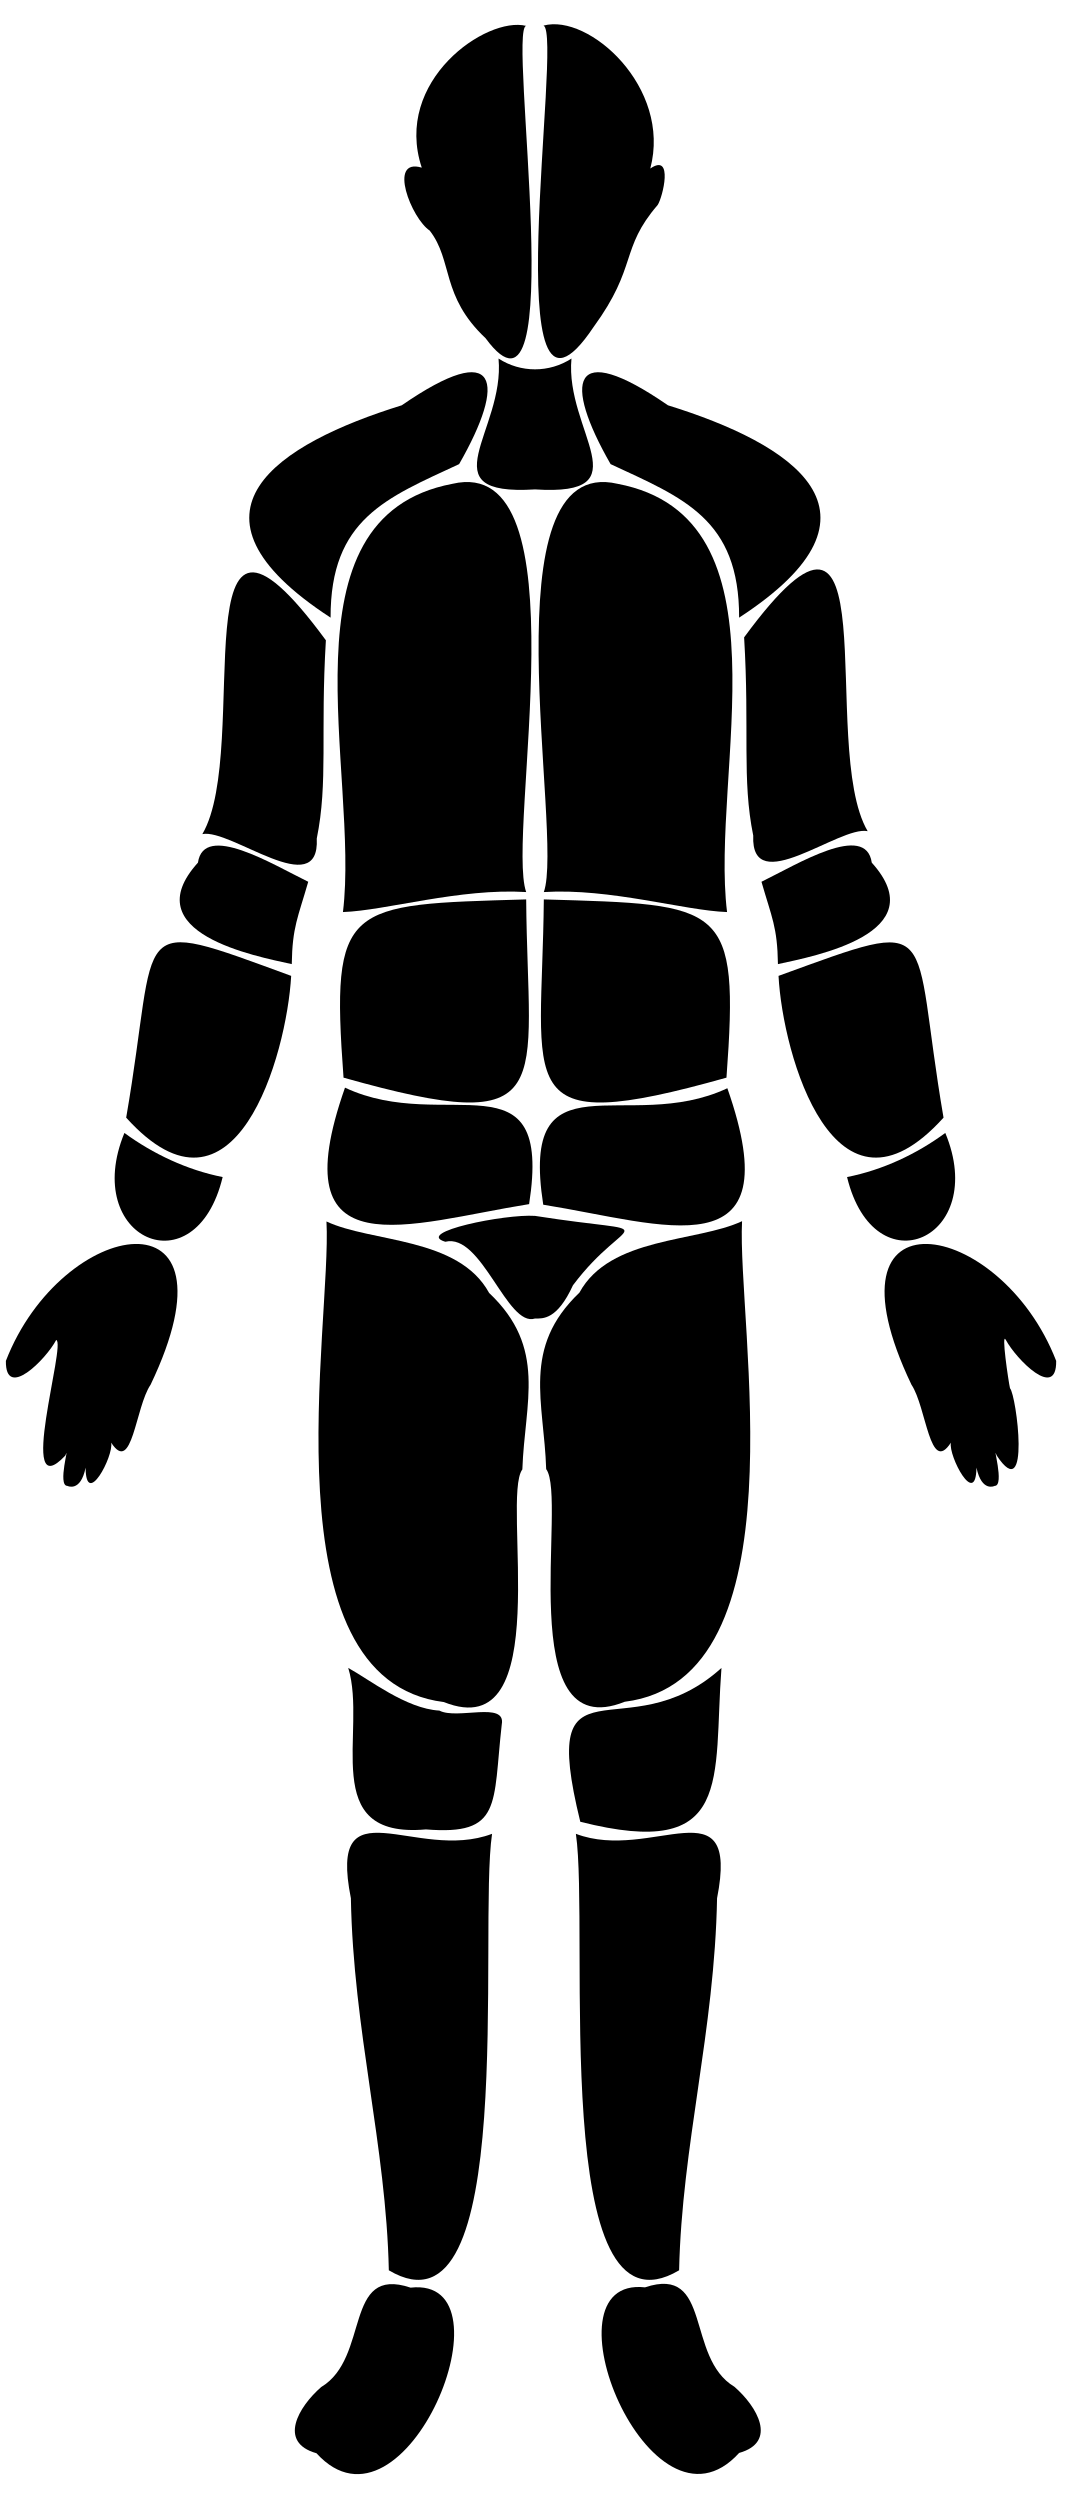
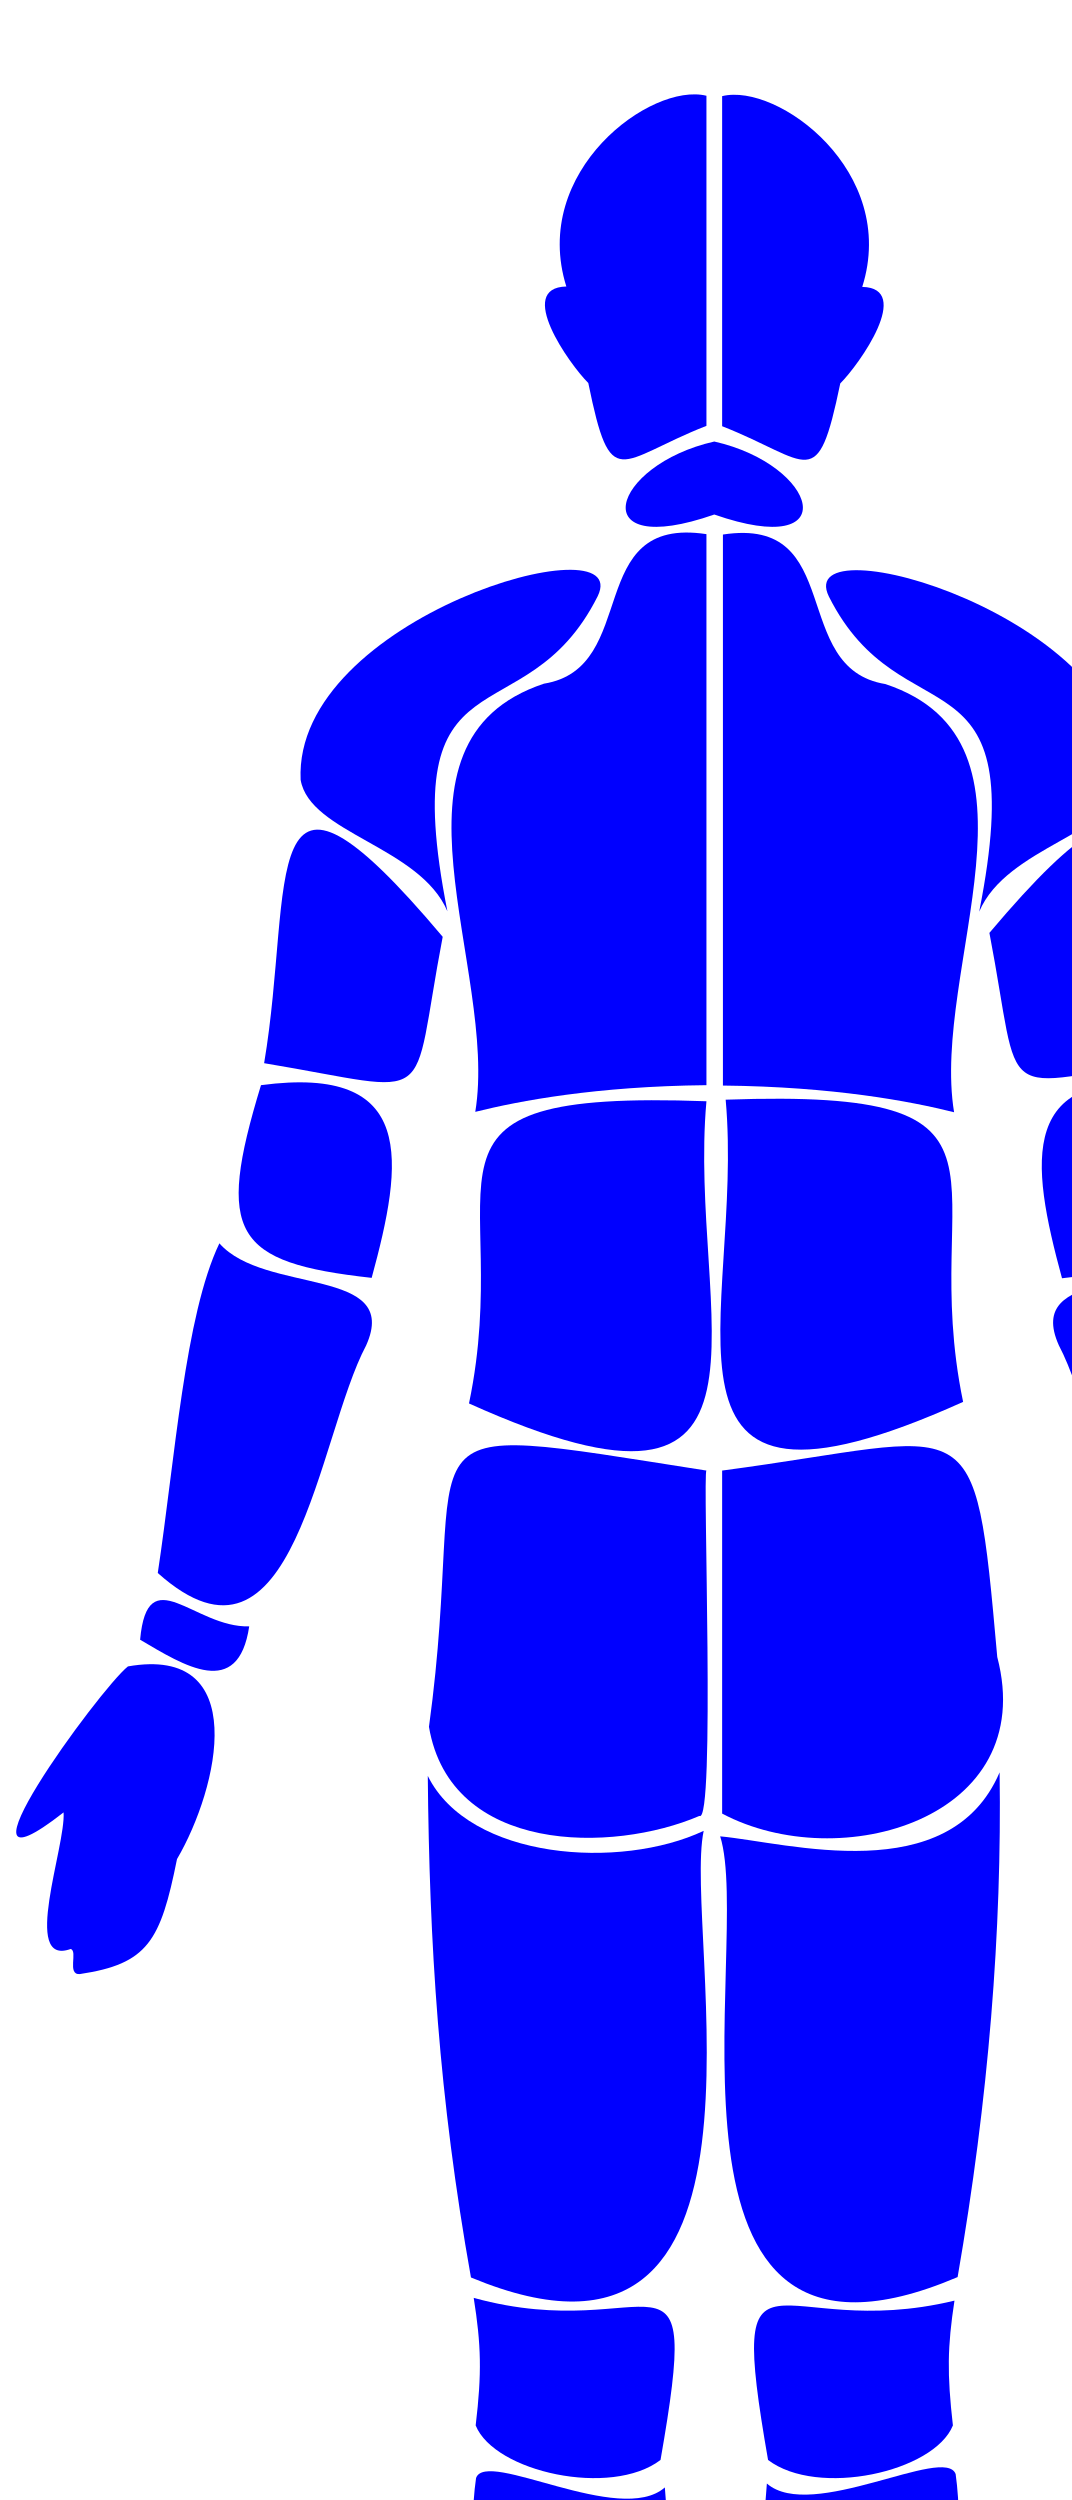
- <svg xmlns="http://www.w3.org/2000/svg" enable-background="new 0 0 364 850" version="1.1" viewBox="0 0 364 850" xml:space="preserve">
-   <path d="m197.3 619.4c52.5 13.3 45.1-14.4 48-52.3-32.6 29.5-62.7-7.5-48 52.3z" />
-   <path d="m359.1 462.7c-19-49-81.6-59.7-49.2 8.1 5.1 7.6 6.2 30.8 13.4 19.7-0.9 4.5 8.5 22.4 8.7 8.5 1.8 8.5 6.2 6.2 6.2 6.2 3.5 0-1-14.9 0.7-10.3 11.6 17.5 6.7-20.5 4.5-22.9-0.5-2.1-3.1-19.7-1.4-16.4 3.5 6.5 17.3 20.6 17.1 7.1z" />
-   <path d="m321.4 385.2c-9.8 7.2-21.3 12.6-33.4 15 9.3 38.3 48.3 20.9 33.4-15z" />
-   <path d="m320.8 380c-11.4-66.4 0.3-68.7-56.1-48.2 1.4 26.9 19.1 89.2 56.1 48.2z" />
-   <path d="m296.4 293.3c-2-13.9-25.4 0.6-37.5 6.5 3.5 12.2 5.4 15.3 5.6 28 12.3-2.7 53.6-10.4 31.9-34.5z" />
-   <path d="m210 164.5c59.9 11.4 31.4 98.4 37.2 145.6-14.6-0.5-39.8-8.2-62.3-6.8 7-19.7-20.1-149.4 25.1-138.8z" />
-   <path d="m227.1 137.8c41.9 13 79.3 36.3 24.2 72.2 0.1-33.6-19-40.7-43.7-52.2-16.1-28.1-13.7-42.9 19.5-20z" />
-   <path d="m201.8 111.2c15.1-20.7 8.9-26.5 21.8-41.5 1.7-2.5 5.5-17.9-2.5-12.4 7.3-27.6-20.9-52.8-36.3-48.6 6.8 3-17.1 153.5 17 102.5z" />
-   <path d="m139.6 777.8c-22.9-7.7-13.7 23.8-30.4 33.8-7.7 6.7-14.8 18.8-1.6 22.5 30.1 33.1 68.3-60.4 32-56.3z" />
-   <path d="m149.4 581.6c-11.3-0.6-24-10.7-31-14.5 6.6 21.4-10.6 58.2 26.4 54.9 26 2.1 22.7-8.3 25.8-35.7 1.5-8-15.2-1.5-21.2-4.7z" />
-   <path d="m166.3 439.6c-10.4-19.1-40-17.1-55.3-24.3 1.9 34.7-21.1 155.8 39.9 163.4 38.5 15.4 19.4-69.3 26.7-79.1 0.8-22.9 8.5-41.3-11.3-60z" />
-   <path d="m181.9 413.4c-10.2-0.7-41.2 5.6-30.5 8.8 12.4-3.1 21 29.2 30.5 26.1 2.7 0 7.5 0.5 12.9-11.3 18.6-24.8 32.4-16.5-12.9-23.6z" />
-   <path d="m179.9 409.4c8.1-52.2-28.4-23.5-62.6-39.6-22.2 63.1 21.8 46.1 62.6 39.6z" />
-   <path d="m42.3 385.2c-14.8 36 24.2 53.3 33.4 15-12.1-2.4-23.7-7.9-33.4-15z" />
-   <path d="m178.9 305.8c-61.4 1.8-66.5 1-62.1 60.6 74.1 20.9 62.6 3.9 62.1-60.6z" />
-   <path d="m247 366.4c4.4-59.6-0.7-58.8-62.1-60.6-0.6 64.5-12.1 81.5 62.1 60.6z" />
-   <path d="m67.3 293.3c-21.7 24 19.6 31.8 31.9 34.5 0.2-12.7 2.1-15.8 5.6-28-12.1-5.9-35.5-20.3-37.5-6.5z" />
-   <path d="m107.7 285.1c3.9-19.2 1.2-35.7 3.1-67.4-50.9-69.3-24.9 36.7-42 65.9 9.6-2 40 23.3 38.9 1.5z" />
-   <path d="m153.8 164.5c-59.9 11.4-31.4 98.4-37.2 145.6 14.6-0.5 39.8-8.2 62.3-6.8-7-19.7 20.1-149.4-25.1-138.8z" />
-   <path d="m136.6 137.8c-41.9 13-79.3 36.3-24.2 72.2-0.1-33.6 19-40.7 43.7-52.2 16.1-28.1 13.7-42.9-19.5-20z" />
-   <path d="m181.9 166.4c37 2.4 10.1-19.8 12.4-44.5-7.5 4.9-17.3 4.9-24.8 0 2.3 24.6-24.7 46.8 12.4 44.5z" />
-   <path d="m146.1 78.4c8 10.3 3.7 22.2 19 36.6 29.1 39.6 7.4-105.3 13.8-106.2-13.5-3.4-45.3 18.7-35.5 48.2-11.7-3.5-3.5 17.3 2.7 21.4z" />
-   <path d="m19.1 455.6c3.6 0.8-13.8 57.2 3.1 39.3 1.7-4.6-2.8 10.3 0.7 10.3 0 0 4.5 2.3 6.2-6.2 0.1 14 9.6-3.9 8.7-8.5 7.2 11.1 8.2-12.1 13.4-19.7 32.4-67.8-30.2-57.1-49.2-8.1-0.2 13.5 13.7-0.6 17.1-7.1z" />
-   <path d="m99 331.8c-56.3-20.6-44.6-18.2-56.1 48.2 37 41 54.6-21.3 56.1-48.2z" />
-   <path d="m295 282.6c-17.1-29.2 8.9-135.2-42-65.9 1.9 31.7-0.8 48.2 3.1 67.4-0.9 21.8 29.4-3.5 38.9-1.5z" />
-   <path d="m247.3 370c-34.2 16.1-70.7-12.7-62.6 39.6 40.8 6.5 84.7 23.5 62.6-39.6z" />
-   <path d="m185.7 499.5c7.4 9.9-11.8 94.6 26.7 79.1 61.1-7.6 38.1-128.7 39.9-163.4-15.3 7.2-44.9 5.2-55.3 24.3-19.7 18.8-12 37.2-11.3 60z" />
-   <path d="m167.3 623.5c-25.9 9.8-55.9-17.8-48 21.9 0.8 44.8 12 84.3 12.9 126.5 44.4 26.4 30.3-115.6 35.1-148.4z" />
-   <path d="m230.9 771.9c0.9-42.2 12.1-81.7 12.9-126.5 7.8-39.7-22.2-12.1-48-21.9 4.8 32.8-9.4 174.8 35.1 148.4z" />
-   <path d="m251.3 834c13.2-3.7 6.1-15.8-1.6-22.5-16.7-10-7.4-41.5-30.4-33.8-36.2-4 1.9 89.5 32 56.3z" />
+ <svg xmlns="http://www.w3.org/2000/svg" version="1.1" id="back" viewBox="0 0 273 637">
+   <style type="text/css">
+         path {
+             fill: blue;
+         }
+     </style>
+   <g>
+     <path id="B_16_R" d="M249.7,792.4c-3.8-4.6-10.5-7.5-16.5-8.7c-5.4-28.8-8.8,0-27.9-6c3.4,23.6-11.8,42.3,5,52   C223,822.6,249.7,807.2,249.7,792.4z" />
+     <path id="B_15_R" d="M204.7,767.1c-0.6,14.3,17.3,2.2,26.8-7.2c5.2-26.3,16.1-100.6,12-129.5c-2.7-7.5-36.8,12.3-48.1,2.4   C190.8,684.1,208.4,713.3,204.7,767.1z" />
+     <path id="B_14_R" d="M195.7,626.8c12.6,9.6,42.3,3.1,47.1-8.8c-1.5-13.2-1.4-20,0.4-31.8C197.6,597.2,185,565.4,195.7,626.8z" />
+     <path id="B_13_R" d="M254.7,451.6c-12.8,29.9-54,17.9-71.2,16.3c8.6,27.3-22.3,147.6,60.5,112.3C251.9,534.7,255.3,492,254.7,451.6   z" />
+     <path id="B_10_R" d="M254.1,422.2c-5.9-66.1-5.1-56.1-70.1-47.5c0,0,0,87.4,0,87.4C213.9,478,264.9,463.5,254.1,422.2z" />
+     <path id="B_14_L" d="M120.7,585.5c1.9,12,2.1,19.1,0.5,32.5c4.8,11.9,34.5,18.4,47.1,8.8C179,565.6,166.6,598.1,120.7,585.5z" />
+     <path id="B_13_L" d="M179.3,466.5c-21.2,10-59.7,7.4-70.3-14c0.4,42.9,2.8,81.8,11,127.8C203.3,615,173.8,492.3,179.3,466.5z" />
+     <path id="B_12_L" d="M32.6,424.6c-7.2,5.7-48.5,62.3-16.4,37.2c0.6,8.6-10.9,39.4,1.8,34.8c1.9,0.5-1,6.6,2.3,6.4   c17.4-2.6,20.6-8.4,24.8-29.3C55.8,455.4,64,419.1,32.6,424.6z" />
+     <path id="B_10_L" d="M180,374.7c-83.8-13.1-60-12.8-70.7,65.3c5.5,32.5,46.8,32.2,68.9,22.7C182.3,465.1,179,375.1,180,374.7z" />
+     <path id="B_09_L" d="M35.7,417.8c11.2,6.6,25,15.4,27.8-3.4C49.5,414.8,37.6,397,35.7,417.8z" />
+     <path id="B_08_L" d="M180,280.6c-81.9-3-48.5,19.6-60.5,77C205.4,396.3,175.1,335.1,180,280.6z" />
+     <path id="B_07_L" d="M55.9,316.8c-8.8,18.4-11.3,54.9-15.7,84c34.9,31.2,40.7-34.7,53.1-58C102.3,322.7,67.4,329.9,55.9,316.8z" />
+     <path id="B_06_L" d="M66.5,276.5c-11.6,38-7,45.2,28.2,49.1C102.8,295.9,106.3,271.2,66.5,276.5z" />
+     <path id="B_05_L" d="M112.8,238.7c-48.2-57.3-37.8-13.6-45.5,32.2C112.4,278.4,104.3,283,112.8,238.7z" />
+     <path id="B_04_L" d="M180,136.1c-31.5-4.8-16.7,34.1-41.4,38.1c-44.2,14.7-11.5,72.7-17.5,109.1c11.3-2.8,30.6-6.5,58.9-6.8V136.1z   " />
+     <path id="B_03_L" d="M114,232.2c-13.7-69.2,19.6-43,38.3-80.3c9.4-19.4-77.6,5.4-75.7,46.8C78.9,212.3,107,215.7,114,232.2z" />
+     <path id="B_02" d="M182,131.1c33.5,11.7,26.5-12.6,0-18.6C155.5,118.5,148.5,142.8,182,131.1z" />
+     <path id="B_01_L" d="M180,24.4c-14.1-3.5-44.9,19.2-35.7,48.6c-13,0.3,0.7,19.7,5.6,24.6c5.8,28.4,7.5,19.8,30.1,10.9   C180,108.6,180,24.4,180,24.4z" />
+     <path id="B_08_L_1_" d="M245.4,357.2c-11.9-57.3,21.5-79.9-60.5-77C189.8,334.7,159.5,395.9,245.4,357.2z" />
+     <path id="B_01_L_1_" d="M184,108.6c22.6,8.9,24.2,17.5,30.1-10.9c4.9-4.9,18.6-24.3,5.6-24.6c9.3-29.4-21.6-52.1-35.7-48.6   C184,24.4,184,108.6,184,108.6z" />
+     <path id="B_04_L_1_" d="M184.2,276.6c28.3,0.3,47.7,4,58.9,6.8c-6-36.5,26.7-94.4-17.5-109.1c-24.7-4-10-42.9-41.4-38.1V276.6z" />
+     <path id="B_06_L_1_" d="M270.6,325.7c35.2-3.9,39.8-11.1,28.2-49.1C259,271.2,262.5,295.9,270.6,325.7z" />
+     <path id="B_03_L_1_" d="M286.9,198.8c1.9-41.4-85.2-66.2-75.7-46.8c18.7,37.2,52,11,38.3,80.3C256.5,215.7,284.5,212.3,286.9,198.8   z" />
+     <path id="B_05_L_1_" d="M297.6,269.9c-7.6-45.8,2.8-89.5-45.5-32.2C260.6,282,252.6,277.4,297.6,269.9z" />
+     <path id="B_07_L_1_" d="M269.8,342.8c12.3,23.3,18.2,89.1,53.1,58c-4.4-29.1-6.9-65.6-15.7-84C295.6,329.9,260.8,322.7,269.8,342.8   z" />
+     <path id="B_12_L_1_" d="M315.3,473.7c4.2,20.9,7.5,26.7,24.8,29.3c3.4,0.2,0.5-5.9,2.3-6.4c12.8,4.6,1.2-26.2,1.8-34.8   c32.1,25.1-9.2-31.5-16.4-37.2C296.5,419.1,304.6,455.4,315.3,473.7z" />
+     <path id="B_09_L_1_" d="M298.6,414.4c2.8,18.8,16.6,10,27.8,3.4C324.5,397,312.7,414.8,298.6,414.4z" />
+     <path id="B_16_R_1_" d="M154.1,829.6c16.8-9.7,1.6-28.4,5-52c-19.1,5.9-22.5-22.8-27.9,6c-6,1.2-12.7,4.1-16.5,8.7   C114.8,807.2,141.5,822.6,154.1,829.6z" />
+     <path id="B_15_R_1_" d="M169.4,633.8c-11.4,10-45.5-9.9-48.1-2.4c-4.2,28.8,6.8,103.2,12,129.5c9.5,9.4,27.4,21.5,26.8,7.2   C156.4,714.3,174,685.1,169.4,633.8z" />
+   </g>
</svg>
